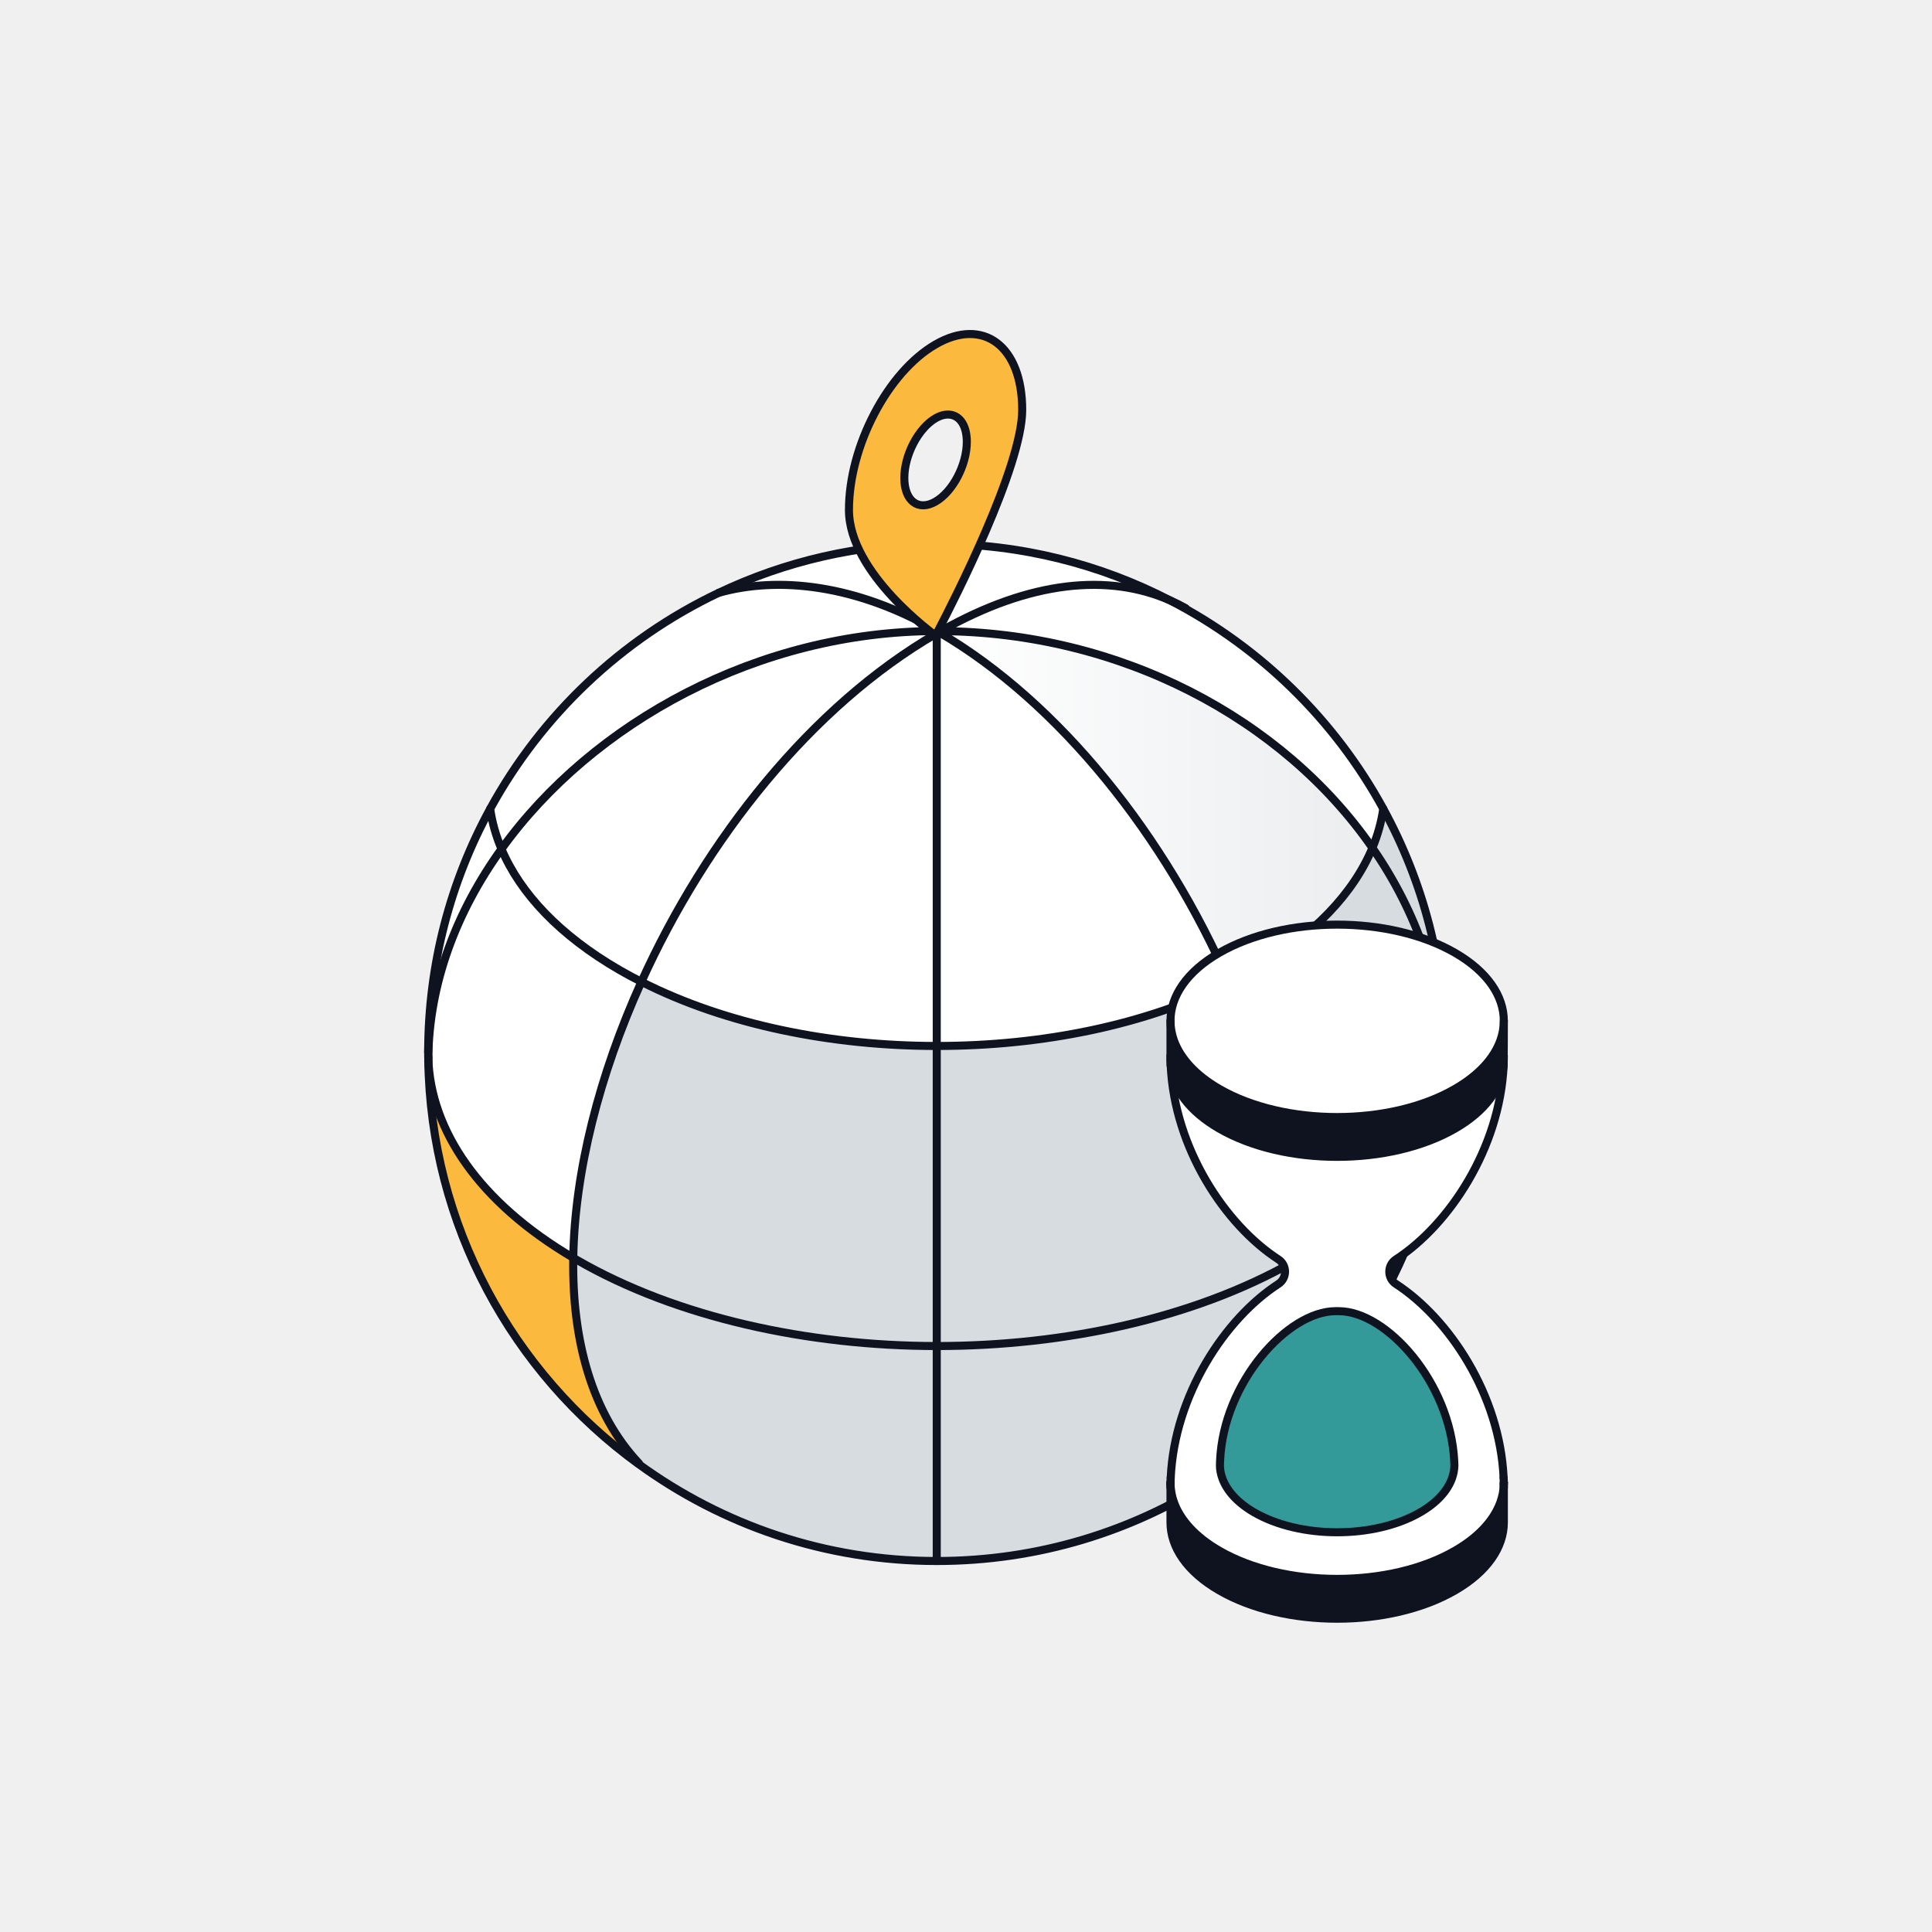
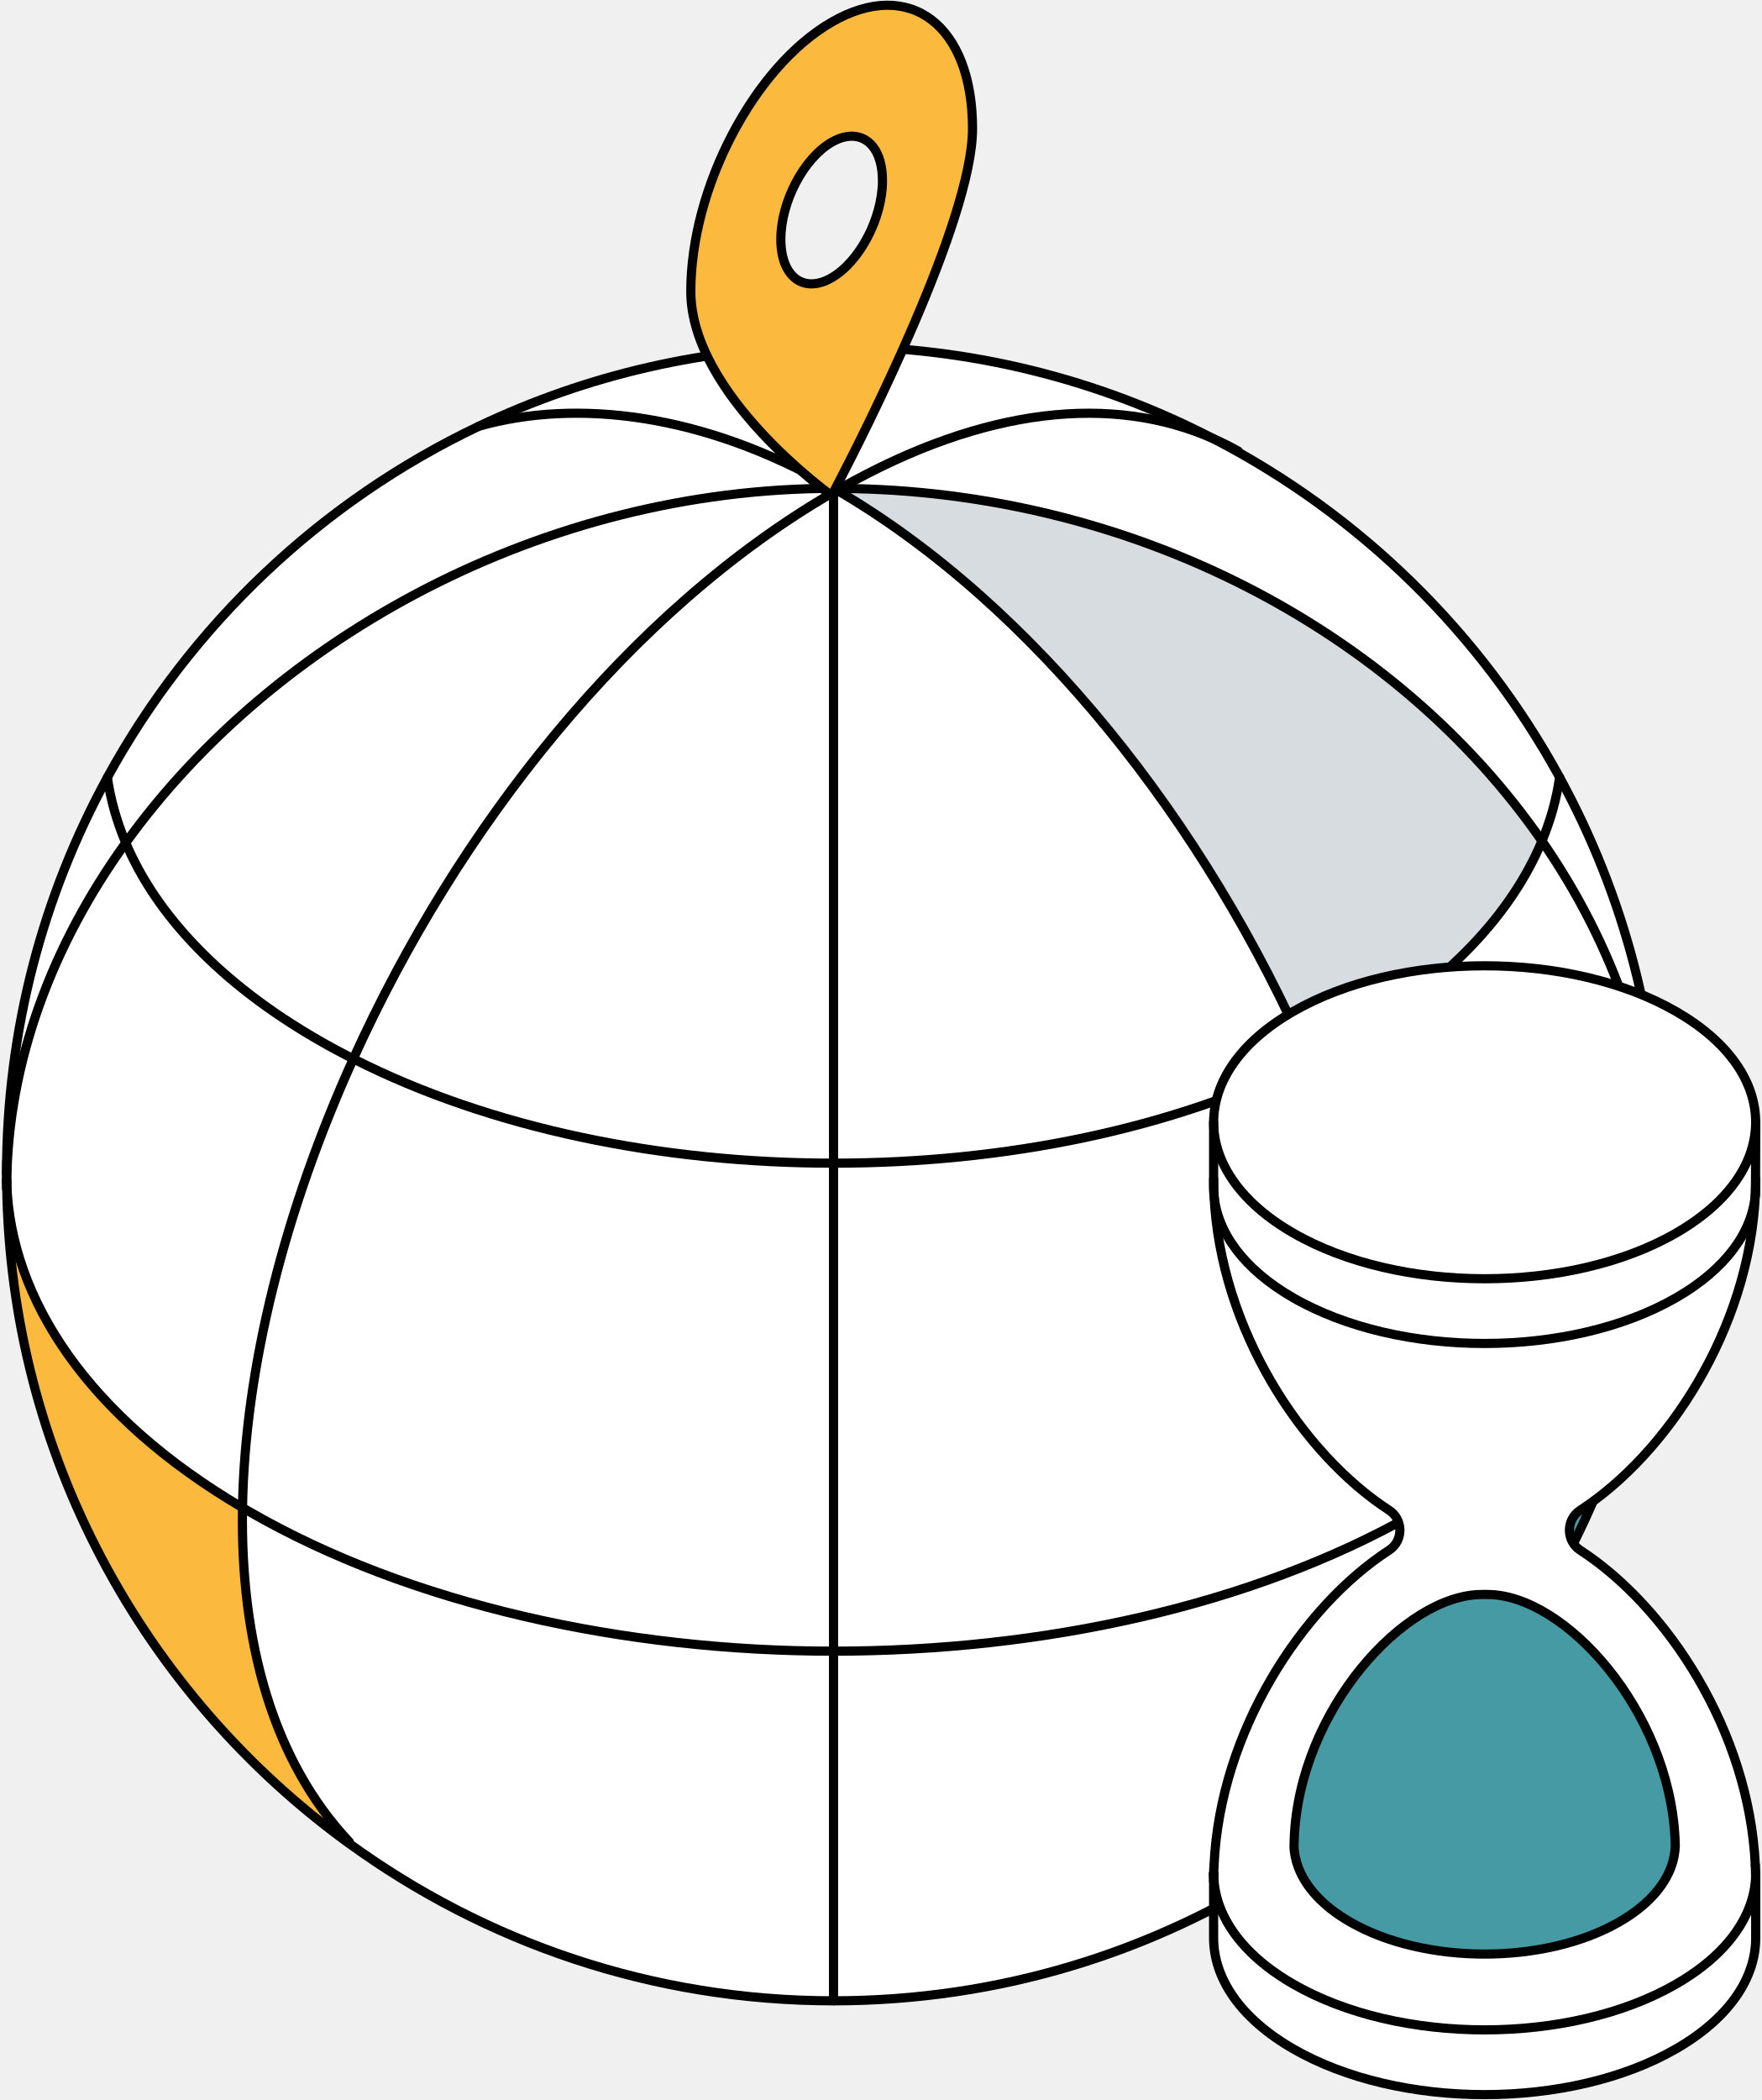
- <svg xmlns="http://www.w3.org/2000/svg" id="Hardware_support_in_two_time_zones" data-name="Hardware support in two time zones" viewBox="0 0 1200 1200">
-   <defs>
-     <style>
-       .cls-1 {
-         fill: none;
-         stroke: #0f1320;
-         stroke-linecap: round;
-         stroke-linejoin: round;
-         stroke-width: 5px;
-       }
- 
-       .cls-2 {
-         fill: #399;
-       }
- 
-       .cls-3 {
-         fill: #fff;
-       }
- 
-       .cls-4 {
-         fill: #fbb93e;
-       }
- 
-       .cls-5 {
-         fill: url(#New_Gradient_Swatch_copy_2);
-       }
- 
-       .cls-6 {
-         fill: #d7dce0;
-       }
- 
-       .cls-7 {
-         fill: #d7dce0;
-       }
- 
-       .cls-8 {
-         fill: #0f1320;
-       }
-     </style>
-     <linearGradient id="New_Gradient_Swatch_copy_2" data-name="New Gradient Swatch copy 2" x1="583.15" y1="501.31" x2="852.42" y2="501.31" gradientUnits="userSpaceOnUse">
-       <stop offset="0" stop-color="#fff" />
-       <stop offset="1" stop-color="#ebedef" />
-     </linearGradient>
-   </defs>
-   <g id="globe">
-     <g id="globe-2" data-name="globe">
-       <g>
-         <g>
-           <path class="cls-7" d="M897.72,653.67c0,2.33-.06,4.65-.26,6.97-1.45-49.05-17.82-94.71-45.04-134,3.33-8.01,5.59-16.14,6.75-24.31,24.57,44.95,38.55,96.51,38.55,151.34Z" />
-           <path class="cls-3" d="M897.46,660.65c.19-2.32.26-4.65.26-6.97,0,3.65-.06,7.27-.19,10.88,0-1.26-.03-2.55-.06-3.81v-.1Z" />
-           <path class="cls-2" d="M897.46,660.75c.03,1.26.06,2.55.06,3.81-3.58,106.69-60.12,199.97-144.17,254.41,30.84-26.96,49.4-74.23,49.63-135.07.74-.42,1.49-.84,2.23-1.26,58.54-33.81,89.31-77.62,92.25-121.89Z" />
-           <path class="cls-6" d="M897.46,660.65v.1c-2.94,44.27-33.71,88.09-92.25,121.89-.74.42-1.49.84-2.23,1.26.03-.42.03-.84.03-1.26,0-54.89-14.5-114.89-39.39-172.01,5.13-2.52,10.14-5.2,14.98-8.01,37.65-21.73,62.22-48.11,73.81-75.98,27.22,39.3,43.59,84.95,45.04,134Z" />
-           <path class="cls-3" d="M859.16,502.3v.03c-1.16,8.17-3.42,16.31-6.75,24.31-55.6-80.34-156.54-133.94-268.07-134.65,55.54-31.45,104.3-35.97,142.79-18.89,55.83,28.96,101.91,74.11,132.03,129.19Z" />
-           <path class="cls-5" d="M852.42,526.65c-11.59,27.87-36.16,54.25-73.81,75.98-4.84,2.81-9.85,5.49-14.98,8.01-39.49-90.67-105.14-174.01-180.47-217.96.39-.26.81-.48,1.19-.68,111.53.71,212.47,54.31,268.07,134.65Z" />
-           <path class="cls-6" d="M803.01,782.64c0,.42,0,.84-.03,1.26-61.42,34.78-141.27,52.15-221.15,52.15v-186.38c64.84,0,129.71-13.01,181.79-39.04,24.9,57.12,39.39,117.12,39.39,172.01Z" />
-           <path class="cls-6" d="M802.98,783.9c-.23,60.83-18.79,108.11-49.63,135.07-49.4,32.03-108.3,50.6-171.52,50.6v-133.52c79.89,0,159.74-17.37,221.15-52.15Z" />
-           <path class="cls-3" d="M583.15,392.68c75.33,43.95,140.98,127.29,180.47,217.96-52.08,26.03-116.95,39.04-181.79,39.04v-256.25c.06-.03.1-.06.16-.1.39-.23.77-.45,1.16-.65Z" />
-           <path class="cls-3" d="M727.13,373.11c-38.49-17.08-87.25-12.56-142.79,18.89-.78-.03-1.58-.03-2.36-.03-.06-.03-.1-.06-.16-.1v-54.12c52.37,0,101.81,12.75,145.3,35.36Z" />
-           <path class="cls-3" d="M584.34,392c-.39.19-.81.42-1.19.68-.39-.26-.78-.48-1.16-.71.77,0,1.58,0,2.36.03Z" />
-           <path class="cls-3" d="M583.15,392.68c-.39.19-.78.42-1.16.65-.06.03-.1.06-.16.1v-1.45h.16c.39.23.77.45,1.16.71Z" />
-           <path class="cls-3" d="M581.99,391.96h-.16v-.1c.06.03.1.06.16.1Z" />
-           <path class="cls-6" d="M581.83,969.53v.03c-69.2,0-133.2-22.38-185.25-60.25l.29-.42c-29.09-30.9-41.65-76.14-40.81-127.64.81.45,1.58.94,2.39,1.39,61.71,35.62,142.53,53.41,223.38,53.41v133.49Z" />
-           <path class="cls-6" d="M581.83,649.67v186.38c-80.85,0-161.68-17.79-223.38-53.41-.81-.45-1.58-.94-2.39-1.39.87-53.44,16.14-113.6,42.33-171.43,52.37,26.57,117.92,39.85,183.44,39.85Z" />
-           <path class="cls-3" d="M581.83,393.42v256.25c-65.52,0-131.06-13.27-183.44-39.85,39.97-88.35,105.33-171.23,183.44-216.41Z" />
-           <path class="cls-3" d="M581.83,391.96v1.45c-78.11,45.17-143.46,128.06-183.44,216.41-4.55-2.29-9.01-4.68-13.37-7.2-37.33-21.54-61.87-47.69-73.56-75.3,56.7-78.79,159.71-135.29,270.36-135.36Z" />
-           <path class="cls-3" d="M581.83,391.87v.1c-110.66.06-213.66,56.57-270.36,135.36-3.45-8.2-5.81-16.56-7.01-24.96v-.03c31.9-58.28,81.6-105.43,141.82-134.07,37.17-10.56,85.63-5.17,135.55,23.6Z" />
-           <path class="cls-3" d="M581.83,337.81v54.05c-49.92-28.77-98.39-34.16-135.55-23.6,41.07-19.57,87.05-30.51,135.55-30.51v.06Z" />
-           <path class="cls-4" d="M396.87,908.89l-.29.42h-.03c-78.04-56.7-129.16-148.21-130.55-251.25,0-.32-.03-.61,0-.94,1.45,44.92,31.45,89.57,90.06,124.12-.84,51.5,11.72,96.74,40.81,127.64Z" />
-           <path class="cls-3" d="M385.02,602.62c4.36,2.52,8.82,4.91,13.37,7.2-26.19,57.83-41.46,117.99-42.33,171.43-58.61-34.55-88.6-79.21-90.06-124.12v-.26c.58-45.88,17.31-90.48,45.46-129.55,11.69,27.61,36.23,53.76,73.56,75.3Z" />
-           <path class="cls-3" d="M265.93,653.67c0-54.83,13.95-106.36,38.52-151.31,1.19,8.4,3.55,16.76,7.01,24.96-28.16,39.07-44.88,83.66-45.46,129.55-.03-.32-.03-.65-.03-1-.03-.71-.03-1.45-.03-2.2Z" />
-           <path class="cls-3" d="M266,656.87v.26c-.03-.42-.06-.84-.03-1.26,0,.36,0,.68.03,1Z" />
-           <path class="cls-3" d="M266,657.13c-.03.32,0,.61,0,.94-.03-.29-.03-.61,0-.94Z" />
-         </g>
-         <g>
-           <path class="cls-1" d="M396.87,908.89c-29.09-30.9-41.65-76.14-40.81-127.64.87-53.44,16.14-113.6,42.33-171.43,39.97-88.35,105.33-171.23,183.44-216.41.06-.03.1-.06.16-.1.39-.23.77-.45,1.16-.65.39-.26.81-.48,1.19-.68,55.54-31.45,104.3-35.97,142.79-18.89,3.16,1.39,6.26,2.94,9.3,4.65" />
-           <path class="cls-1" d="M446.27,368.26c37.17-10.56,85.63-5.17,135.55,23.6.06.03.1.06.16.1.39.23.77.45,1.16.71,75.33,43.95,140.98,127.29,180.47,217.96,24.9,57.12,39.39,117.12,39.39,172.01,0,.42,0,.84-.03,1.26-.23,60.83-18.79,108.11-49.63,135.07-7.36,6.46-15.43,11.75-24.12,15.79" />
-           <path class="cls-1" d="M304.46,502.36c1.19,8.4,3.55,16.76,7.01,24.96,11.69,27.61,36.23,53.76,73.56,75.3,4.36,2.52,8.82,4.91,13.37,7.2,52.37,26.57,117.92,39.85,183.44,39.85s129.71-13.01,181.79-39.04c5.13-2.52,10.14-5.2,14.98-8.01,37.65-21.73,62.22-48.11,73.81-75.98,3.33-8.01,5.59-16.14,6.75-24.31" />
-           <path class="cls-1" d="M265.93,653.67c0-1.55.03-3.13.1-4.68" />
-           <path class="cls-1" d="M266,656.87c-.03-.32-.03-.65-.03-1" />
-           <path class="cls-1" d="M897.46,660.75c-2.94,44.27-33.71,88.09-92.25,121.89-.74.42-1.49.84-2.23,1.26-61.42,34.78-141.27,52.15-221.15,52.15s-161.68-17.79-223.38-53.41c-.81-.45-1.58-.94-2.39-1.39-58.61-34.55-88.6-79.21-90.06-124.12" />
-           <path class="cls-1" d="M897.72,653.67c0,2.33-.06,4.65-.26,6.97" />
-           <path class="cls-1" d="M897.72,653.67c0-54.83-13.98-106.4-38.55-151.34v-.03c-30.13-55.09-76.2-100.23-132.03-129.19-43.49-22.6-92.93-35.36-145.3-35.36-48.5,0-94.48,10.95-135.55,30.51-60.22,28.64-109.91,75.78-141.82,134.07v.03c-24.57,44.95-38.52,96.48-38.52,151.31,0,.74,0,1.49.03,2.2-.03.42,0,.84.03,1.26-.03.32,0,.61,0,.94,1.39,103.04,52.5,194.55,130.55,251.25h.03c52.05,37.88,116.05,60.25,185.25,60.25,63.22,0,122.12-18.57,171.52-50.6,84.05-54.44,140.59-147.73,144.17-254.41.13-3.62.19-7.23.19-10.88Z" />
-           <path class="cls-1" d="M897.56,667.82c0-1.1,0-2.16-.03-3.26,0-1.26-.03-2.55-.06-3.81v-.1c-1.45-49.05-17.82-94.71-45.04-134-55.6-80.34-156.54-133.94-268.07-134.65-.78-.03-1.58-.03-2.36-.03h-.16c-110.66.06-213.66,56.57-270.36,135.36-28.16,39.07-44.88,83.66-45.46,129.55v.26c-.03.32-.03.65,0,.94-.03.45-.03.9-.03,1.36" />
-           <polyline class="cls-1" points="581.83 337.81 581.83 391.87 581.83 391.96 581.83 393.42 581.83 649.67 581.83 836.05 581.83 969.53" />
-         </g>
-       </g>
-     </g>
-   </g>
-   <g id="pin_map" data-name="pin map">
-     <g id="pin_map-2" data-name="pin map">
-       <g>
-         <path class="cls-4" d="M581.1,213.92c29.72-17.16,53.81,1.05,53.81,40.68,0,35.29-42.67,118.88-52.01,136.74l-.19.36c-1.03,1.97-1.61,3.04-1.61,3.04,0,0-53.81-38.38-53.81-78.01,0-19.83,6.02-41.23,15.78-59.83,9.73-18.61,23.18-34.41,38.02-42.98ZM600.51,274.45c0-1.23-.08-2.37-.19-3.5-1.17-10.75-7.98-15.75-16.52-12.49-.89.35-1.78.78-2.71,1.31-10.71,6.21-19.41,22.8-19.41,37.09s8.7,20.86,19.41,14.67c10.71-6.19,19.41-22.8,19.41-37.09Z" />
-         <g>
-           <path class="cls-1" d="M582.9,391.34c9.34-17.86,52.01-101.46,52.01-136.74,0-39.63-24.09-57.84-53.81-40.68-14.84,8.57-28.3,24.37-38.02,42.98-9.76,18.61-15.78,40-15.78,59.83,0,39.63,53.81,78.01,53.81,78.01,0,0,.58-1.06,1.61-3.04" />
-           <path class="cls-1" d="M583.81,258.47c-.89.35-1.78.78-2.71,1.31-10.71,6.21-19.41,22.8-19.41,37.09s8.7,20.86,19.41,14.67c10.71-6.19,19.41-22.8,19.41-37.09,0-1.23-.08-2.37-.19-3.5-1.17-10.75-7.98-15.75-16.52-12.49Z" />
-         </g>
-       </g>
-     </g>
-   </g>
-   <g id="sand_watch" data-name="sand watch">
-     <g>
-       <path class="cls-8" d="M934.07,923.95v21.66c0,15.31-10.13,30.6-30.34,42.27-20.22,11.68-46.72,17.53-73.21,17.53s-52.98-5.85-73.19-17.53c-20.21-11.67-30.32-26.96-30.32-42.27,0,0,0-23.05.02-23.73.1,3.81.84,7.64,2.21,11.38,3.99,10.96,13.37,21.41,28.1,29.9,20.21,11.68,46.7,17.53,73.19,17.53s52.98-5.85,73.21-17.53c14.73-8.49,24.1-18.94,28.1-29.9,1.37-3.74,2.11-7.57,2.21-11.38.03.69.03,1.39.03,2.07Z" />
-       <path class="cls-3" d="M934.07,920.92v3.03c0-.69,0-1.39-.03-2.07.03-.32.03-.62.03-.95Z" />
-       <path class="cls-3" d="M934.07,920.9v.02c0,.33,0,.64-.03.95-.02-1.37-.07-2.72-.12-4.08.1,1.02.15,2.07.15,3.09v.02Z" />
-       <path class="cls-3" d="M934.07,655.73v3.04c0,.95-.05,1.91-.13,2.86.08-1.96.13-3.93.13-5.9Z" />
-       <path class="cls-8" d="M934.07,634.07s-.09,25.6-.13,27.56c0,.07,0,.13-.02.22-1.27,14.26-11.33,28.31-30.19,39.19-20.22,11.65-46.72,17.5-73.21,17.5s-52.98-5.85-73.19-17.5c-18.85-10.88-28.92-24.94-30.17-39.19-.03-.08-.03-.15-.03-.22-.04-1.96-.12-3.93-.12-5.9v-21.66c0,4.13.74,8.29,2.22,12.35,3.99,10.96,13.37,21.39,28.1,29.9,20.21,11.67,46.7,17.5,73.19,17.5s53-5.83,73.21-17.5c14.73-8.51,24.1-18.94,28.1-29.9,1.47-4.06,2.22-8.22,2.22-12.35h.02Z" />
-       <path class="cls-3" d="M934.05,634.06v.02c0,4.13-.75,8.29-2.22,12.35-3.99,10.96-13.37,21.39-28.1,29.9-20.21,11.67-46.7,17.5-73.21,17.5s-52.98-5.83-73.19-17.5c-14.73-8.51-24.1-18.94-28.1-29.9-1.49-4.06-2.22-8.22-2.22-12.35v-.02c0-15.31,10.11-30.59,30.32-42.25,20.21-11.67,46.7-17.5,73.19-17.5s53,5.83,73.21,17.5c20.21,11.67,30.32,26.94,30.32,42.25Z" />
-       <path class="cls-3" d="M933.92,917.8c.06,1.35.13,2.71.12,4.08-.03,3.81-.84,7.64-2.21,11.38-3.99,10.96-13.37,21.41-28.1,29.9-20.22,11.68-46.72,17.53-73.21,17.53s-52.98-5.85-73.19-17.53c-14.73-8.49-24.1-18.94-28.1-29.9-1.37-3.74-2.18-7.57-2.21-11.38,0-1.37.07-2.72.13-4.08,2.43-51.26,33.73-98.81,66.87-120.31,5.5-3.56,5.5-11.7,0-15.26-33.14-21.51-64.55-69.1-66.87-120.38,1.25,14.26,11.32,28.31,30.17,39.19,20.21,11.65,46.7,17.5,73.19,17.5s52.98-5.85,73.21-17.5c18.85-10.88,28.92-24.94,30.19-39.19-2.34,51.28-33.75,98.86-66.89,120.38-5.48,3.56-5.48,11.7,0,15.26,33.14,21.49,64.76,69.04,66.89,120.31ZM903.35,910.37c-.03-.99-.05-1.92-.1-2.87-2.41-48.95-42.14-93.1-71.64-93.1-.35-.03-.74-.03-1.09-.03s-.72,0-1.07.03c-29.5,0-69.66,44.13-71.64,93.1-.04.95-.09,1.89-.08,2.87.01,2.66.58,5.37,1.54,7.99,2.82,7.71,9.41,15.06,19.76,21.03,14.22,8.22,32.84,12.33,51.5,12.33s37.29-4.11,51.51-12.33c10.36-5.97,16.93-13.32,19.76-21.03.95-2.62,1.47-5.33,1.55-7.99Z" />
-       <path class="cls-2" d="M903.25,907.5c.05.95.07,1.89.1,2.87-.08,2.66-.6,5.37-1.55,7.99-2.82,7.71-9.39,15.06-19.76,21.03-14.22,8.22-32.88,12.33-51.51,12.33s-37.27-4.11-51.5-12.33c-10.35-5.97-16.93-13.32-19.76-21.03-.95-2.62-1.53-5.33-1.54-7.99,0-.99.04-1.92.08-2.87,1.98-48.97,42.14-93.1,71.64-93.1.35-.03.72-.03,1.07-.03s.74,0,1.09.03c29.5,0,69.23,44.15,71.64,93.1Z" />
-       <path class="cls-3" d="M727.16,917.8c-.07,1.35-.12,2.71-.13,4.08-.02-.32-.02-.62-.02-.95v-.03c0-1.02.03-2.07.15-3.09Z" />
-       <path class="cls-3" d="M727.01,655.73c0,1.97.03,3.94.12,5.9-.08-.95-.12-1.91-.12-2.86v-3.04Z" />
-       <path class="cls-3" d="M727.01,920.92c0,.33,0,.64.02.95-.02.69-.02,1.39-.02,2.07v-3.03Z" />
-     </g>
-     <g>
-       <path class="cls-1" d="M934.07,655.73c0,1.97-.05,3.94-.13,5.9" />
-       <path class="cls-1" d="M727.01,655.73c0,1.97.03,3.94.12,5.9" />
-       <path class="cls-1" d="M727.01,920.9v-.02c0-1.02.03-2.07.15-3.09-.07,1.35-.12,2.71-.13,4.08" />
-       <path class="cls-1" d="M934.03,921.87c-.02-1.37-.07-2.72-.12-4.08.1,1.02.15,2.07.15,3.09v.02" />
-       <path class="cls-1" d="M727.01,920.92c0,.33,0,.63.02.95.15,3.81.84,7.64,2.21,11.38,3.99,10.96,13.37,21.41,28.1,29.9,20.21,11.68,46.7,17.53,73.19,17.53s52.98-5.85,73.21-17.53c14.73-8.49,24.1-18.94,28.1-29.9,1.37-3.74,2.11-7.57,2.21-11.38.03-.32.03-.62.03-.95" />
-       <path class="cls-1" d="M934.07,920.92v24.69c0,15.31-10.13,30.6-30.34,42.27-20.22,11.68-46.72,17.53-73.21,17.53s-52.98-5.85-73.19-17.53c-20.21-11.67-30.32-26.96-30.32-42.27v-24.69" />
-       <path class="cls-1" d="M727.03,921.87c-.02.69-.02,1.39-.02,2.07" />
-       <path class="cls-1" d="M934.07,923.95c0-.69,0-1.39-.03-2.07" />
-       <path class="cls-1" d="M727.16,661.85c2.32,51.28,33.73,98.86,66.87,120.38,5.5,3.56,5.5,11.7,0,15.26-33.14,21.49-64.53,69.05-66.87,120.31" />
-       <path class="cls-1" d="M933.92,917.8c-2.36-51.26-33.75-98.81-66.89-120.31-5.48-3.56-5.48-11.7,0-15.26,33.14-21.51,64.55-69.1,66.89-120.38" />
-       <path class="cls-1" d="M903.35,910.37c-.08,2.66-.6,5.37-1.55,7.99-2.82,7.71-9.39,15.06-19.76,21.03-14.22,8.22-32.88,12.33-51.51,12.33s-37.27-4.11-51.5-12.33c-10.35-5.97-16.93-13.32-19.76-21.03-.95-2.62-1.53-5.33-1.54-7.99,0-.99.04-1.92.08-2.87,1.98-48.97,42.14-93.1,71.64-93.1.35-.03.72-.03,1.07-.03s.74,0,1.09.03c29.5,0,69.23,44.15,71.64,93.1.05.95.07,1.89.1,2.87Z" />
-       <line class="cls-1" x1="727.01" y1="920.92" x2="727.01" y2="920.9" />
-       <line class="cls-1" x1="934.07" y1="920.92" x2="934.07" y2="920.9" />
-       <path class="cls-1" d="M727.01,634.07v-.02c0-15.31,10.11-30.59,30.32-42.25,20.21-11.67,46.7-17.5,73.19-17.5s53,5.83,73.21,17.5c20.21,11.67,30.32,26.94,30.32,42.25v.02c0,4.13-.75,8.29-2.22,12.35-3.99,10.96-13.37,21.39-28.1,29.9-20.21,11.67-46.7,17.5-73.21,17.5s-52.98-5.83-73.19-17.5c-14.73-8.51-24.1-18.94-28.1-29.9-1.49-4.06-2.22-8.22-2.22-12.35Z" />
-       <path class="cls-1" d="M934.07,634.07s-.05,26.61-.13,27.56c0,.07,0,.13-.02.22-1.27,14.26-11.33,28.31-30.19,39.19-20.22,11.65-46.72,17.5-73.21,17.5s-52.98-5.85-73.19-17.5c-18.85-10.88-28.92-24.94-30.17-39.19-.03-.08-.03-.15-.03-.22-.08-.95-.12-1.91-.12-2.86v-24.7" />
-     </g>
-   </g>
+ <svg xmlns="http://www.w3.org/2000/svg" width="673" height="802" viewBox="0 0 673 802" fill="none">
+   <path d="M634.281 448.219C634.281 450.549 634.221 452.869 634.021 455.189C632.571 406.139 616.2 360.479 588.98 321.189C592.31 313.179 594.57 305.049 595.73 296.879C620.3 341.829 634.281 393.389 634.281 448.219Z" fill="white" />
+   <path d="M634.029 455.189C634.219 452.869 634.289 450.539 634.289 448.219C634.289 451.869 634.229 455.489 634.099 459.099C634.099 457.839 634.069 456.549 634.039 455.289V455.189H634.029Z" fill="white" />
+   <path d="M634.03 455.289C634.06 456.549 634.09 457.839 634.09 459.099C630.51 565.789 573.97 659.069 489.92 713.509C520.76 686.549 539.32 639.279 539.55 578.439C540.29 578.019 541.04 577.599 541.78 577.179C600.32 543.369 631.09 499.559 634.03 455.289Z" fill="#459AA4" />
+   <path d="M634.029 455.189V455.289C631.089 499.559 600.319 543.379 541.779 577.179C541.039 577.599 540.289 578.019 539.549 578.439C539.579 578.019 539.579 577.599 539.579 577.179C539.579 522.289 525.079 462.289 500.189 405.169C505.319 402.649 510.329 399.969 515.169 397.159C552.819 375.429 577.389 349.049 588.979 321.179C616.199 360.479 632.569 406.129 634.019 455.179L634.029 455.189Z" fill="white" />
+   <path d="M595.73 296.839V296.869C594.57 305.039 592.31 313.179 588.98 321.179C533.38 240.839 432.44 187.239 320.91 186.529C376.45 155.079 425.21 150.559 463.7 167.639C519.53 196.599 565.61 241.749 595.73 296.829V296.839Z" fill="white" />
+   <path d="M588.981 321.189C577.391 349.059 552.821 375.439 515.171 397.169C510.331 399.979 505.321 402.659 500.191 405.179C460.701 314.509 395.051 231.169 319.721 187.219C320.111 186.959 320.531 186.739 320.911 186.539C432.441 187.249 533.381 240.849 588.981 321.189Z" fill="#D7DCE0" />
+   <path d="M539.58 577.179C539.58 577.599 539.58 578.019 539.55 578.439C478.13 613.219 398.28 630.589 318.4 630.589V444.209C383.24 444.209 448.11 431.199 500.19 405.169C525.09 462.289 539.58 522.289 539.58 577.179Z" fill="white" />
+   <path d="M539.55 578.439C539.32 639.269 520.76 686.549 489.92 713.509C440.52 745.539 381.62 764.109 318.4 764.109V630.589C398.29 630.589 478.14 613.219 539.55 578.439Z" fill="white" />
+   <path d="M319.72 187.219C395.05 231.169 460.7 314.509 500.19 405.179C448.11 431.209 383.24 444.219 318.4 444.219V187.959C318.46 187.929 318.5 187.899 318.56 187.859C318.95 187.629 319.33 187.409 319.72 187.209V187.219Z" fill="white" />
+   <path d="M463.701 167.649C425.211 150.569 376.451 155.089 320.911 186.539C320.131 186.509 319.331 186.509 318.551 186.509C318.491 186.479 318.451 186.449 318.391 186.409V132.289C370.761 132.289 420.201 145.039 463.691 167.649H463.701Z" fill="white" />
+   <path d="M320.911 186.539C320.521 186.729 320.101 186.959 319.721 187.219C319.331 186.959 318.941 186.739 318.561 186.509C319.331 186.509 320.141 186.509 320.921 186.539H320.911Z" fill="white" />
+   <path d="M319.72 187.219C319.33 187.409 318.94 187.639 318.56 187.869C318.5 187.899 318.46 187.929 318.4 187.969V186.519H318.56C318.95 186.749 319.33 186.969 319.72 187.229V187.219Z" fill="white" />
+   <path d="M318.551 186.509H318.391V186.409C318.451 186.439 318.491 186.469 318.551 186.509Z" fill="white" />
+   <path d="M318.389 764.079V764.109C249.189 764.109 185.189 741.729 133.139 703.859L133.429 703.439C104.339 672.539 91.779 627.299 92.62 575.799C93.43 576.249 94.2 576.739 95.01 577.189C156.719 612.809 237.539 630.599 318.389 630.599V764.089V764.079Z" fill="white" />
+   <path d="M318.389 444.209V630.589C237.539 630.589 156.709 612.799 95.009 577.179C94.199 576.729 93.429 576.239 92.619 575.789C93.489 522.349 108.759 462.189 134.949 404.359C187.319 430.929 252.869 444.209 318.389 444.209Z" fill="white" />
+   <path d="M318.389 187.959V444.209C252.869 444.209 187.329 430.939 134.949 404.359C174.919 316.009 240.279 233.129 318.389 187.949V187.959Z" fill="white" />
+   <path d="M318.39 186.509V187.959C240.28 233.129 174.93 316.019 134.95 404.369C130.4 402.079 125.94 399.689 121.58 397.169C84.249 375.629 59.709 349.479 48.02 321.869C104.72 243.079 207.73 186.579 318.38 186.509H318.39Z" fill="white" />
+   <path d="M318.39 186.409V186.509C207.73 186.569 104.73 243.079 48.029 321.869C44.58 313.669 42.219 305.309 41.02 296.909V296.879C72.919 238.599 122.62 191.449 182.84 162.809C220.01 152.249 268.47 157.639 318.39 186.409Z" fill="white" />
+   <path d="M318.39 132.359V186.409C268.47 157.639 220 152.249 182.84 162.809C223.91 143.239 269.89 132.299 318.39 132.299V132.359Z" fill="white" />
+   <path d="M133.44 703.439L133.15 703.859H133.12C55.07 647.149 3.95 555.639 2.56 452.609C2.56 452.289 2.53 451.999 2.56 451.669C4.01 496.589 34.01 541.239 92.62 575.789C91.78 627.289 104.34 672.529 133.43 703.429L133.44 703.439Z" fill="#FBB93E" />
+   <path d="M121.591 397.169C125.951 399.689 130.411 402.079 134.961 404.369C108.771 462.199 93.501 522.359 92.63 575.799C34.011 541.239 4.021 496.589 2.561 451.669V451.409C3.141 405.529 19.87 360.929 48.02 321.859C59.711 349.469 84.251 375.619 121.581 397.159L121.591 397.169Z" fill="white" />
+   <path d="M2.5 448.219C2.5 393.389 16.45 341.859 41.02 296.909C42.21 305.309 44.57 313.669 48.03 321.869C19.87 360.939 3.15 405.529 2.56 451.409C2.53 451.089 2.53 450.759 2.53 450.409C2.5 449.699 2.5 448.959 2.5 448.209V448.219Z" fill="white" />
+   <path d="M2.56 451.409V451.669C2.53 451.249 2.5 450.829 2.53 450.409C2.53 450.769 2.53 451.089 2.56 451.409Z" fill="white" />
+   <path d="M2.56 451.669C2.53 451.989 2.56 452.279 2.56 452.609C2.53 452.319 2.53 451.999 2.56 451.669Z" fill="white" />
+   <path d="M133.439 703.439C104.349 672.539 91.789 627.299 92.629 575.799C93.499 522.359 108.769 462.199 134.959 404.369C174.929 316.019 240.289 233.139 318.399 187.959C318.459 187.929 318.499 187.899 318.559 187.859C318.949 187.629 319.329 187.409 319.719 187.209C320.109 186.949 320.529 186.729 320.909 186.529C376.449 155.079 425.209 150.559 463.699 167.639C466.859 169.029 469.959 170.579 472.999 172.289" stroke="black" stroke-width="3.5" stroke-linecap="round" stroke-linejoin="round" />
+   <path d="M182.84 162.809C220.01 152.249 268.47 157.639 318.39 186.409C318.45 186.439 318.49 186.469 318.55 186.509C318.94 186.739 319.32 186.959 319.71 187.219C395.04 231.169 460.69 314.509 500.18 405.179C525.08 462.299 539.57 522.299 539.57 577.189C539.57 577.609 539.57 578.029 539.54 578.449C539.31 639.279 520.75 686.559 489.91 713.519C482.55 719.979 474.48 725.269 465.79 729.309" stroke="black" stroke-width="3.5" stroke-linecap="round" stroke-linejoin="round" />
+   <path d="M41.02 296.909C42.209 305.309 44.569 313.669 48.029 321.869C59.719 349.479 84.26 375.629 121.59 397.169C125.95 399.689 130.41 402.079 134.96 404.369C187.33 430.939 252.88 444.219 318.4 444.219C383.92 444.219 448.11 431.209 500.19 405.179C505.32 402.659 510.33 399.979 515.17 397.169C552.82 375.439 577.389 349.059 588.979 321.189C592.309 313.179 594.569 305.049 595.729 296.879" stroke="black" stroke-width="3.5" stroke-linecap="round" stroke-linejoin="round" />
+   <path d="M2.5 448.219C2.5 446.669 2.53 445.089 2.6 443.539" stroke="black" stroke-width="3.5" stroke-linecap="round" stroke-linejoin="round" />
+   <path d="M2.559 451.409C2.529 451.089 2.529 450.759 2.529 450.409" stroke="black" stroke-width="3.5" stroke-linecap="round" stroke-linejoin="round" />
+   <path d="M634.031 455.289C631.091 499.559 600.321 543.379 541.781 577.179C541.041 577.599 540.291 578.019 539.551 578.439C478.131 613.219 398.281 630.589 318.401 630.589C238.521 630.589 156.721 612.799 95.02 577.179C94.21 576.729 93.441 576.239 92.63 575.789C34.011 541.239 4.021 496.589 2.561 451.669" stroke="black" stroke-width="3.5" stroke-linecap="round" stroke-linejoin="round" />
+   <path d="M634.28 448.219C634.28 450.549 634.22 452.869 634.02 455.189" stroke="black" stroke-width="3.5" stroke-linecap="round" stroke-linejoin="round" />
+   <path d="M634.28 448.219C634.28 393.389 620.3 341.819 595.73 296.879V296.849C565.6 241.759 519.53 196.619 463.7 167.659C420.21 145.059 370.77 132.299 318.4 132.299C269.9 132.299 223.92 143.249 182.85 162.809C122.63 191.449 72.94 238.589 41.03 296.879V296.909C16.45 341.849 2.5 393.389 2.5 448.219C2.5 448.959 2.5 449.709 2.53 450.419C2.5 450.839 2.53 451.259 2.56 451.679C2.53 451.999 2.56 452.289 2.56 452.619C3.95 555.659 55.06 647.169 133.11 703.869H133.14C185.19 741.749 249.19 764.119 318.39 764.119C381.61 764.119 440.51 745.549 489.91 713.519C573.96 659.079 630.5 565.789 634.08 459.109C634.21 455.489 634.27 451.879 634.27 448.229L634.28 448.219Z" stroke="black" stroke-width="3.5" stroke-linecap="round" stroke-linejoin="round" />
+   <path d="M634.119 462.359C634.119 461.259 634.119 460.199 634.089 459.099C634.089 457.839 634.059 456.549 634.029 455.289V455.189C632.579 406.139 616.209 360.479 588.989 321.189C533.389 240.849 432.449 187.249 320.919 186.539C320.139 186.509 319.339 186.509 318.559 186.509H318.399C207.739 186.569 104.739 243.079 48.039 321.869C19.869 360.939 3.149 405.529 2.559 451.409V451.669C2.529 451.989 2.529 452.319 2.559 452.609C2.529 453.059 2.529 453.509 2.529 453.969" stroke="black" stroke-width="3.5" stroke-linecap="round" stroke-linejoin="round" />
+   <path d="M318.391 132.359V186.409V186.509V187.959V444.209V630.589V764.079" stroke="black" stroke-width="3.5" stroke-linecap="round" stroke-linejoin="round" />
+   <path d="M317.669 8.459C347.389 -8.701 371.479 9.509 371.479 49.139C371.479 84.429 328.809 168.019 319.469 185.879L319.279 186.239C318.249 188.209 317.669 189.279 317.669 189.279C317.669 189.279 263.859 150.899 263.859 111.269C263.859 91.439 269.879 70.039 279.639 51.439C289.369 32.829 302.819 17.029 317.659 8.459H317.669ZM337.079 68.989C337.079 67.759 336.999 66.619 336.889 65.489C335.719 54.739 328.909 49.739 320.369 52.999C319.479 53.349 318.589 53.779 317.659 54.309C306.949 60.519 298.249 77.109 298.249 91.399C298.249 105.689 306.949 112.259 317.659 106.069C328.369 99.879 337.069 83.269 337.069 68.979L337.079 68.989Z" fill="#FBB93E" />
+   <path d="M319.469 185.879C328.809 168.019 371.479 84.419 371.479 49.139C371.479 9.509 347.389 -8.701 317.669 8.459C302.829 17.029 289.369 32.829 279.649 51.439C269.889 70.049 263.869 91.439 263.869 111.269C263.869 150.899 317.679 189.279 317.679 189.279C317.679 189.279 318.259 188.219 319.289 186.239" stroke="black" stroke-width="3.5" stroke-linecap="round" stroke-linejoin="round" />
+   <path d="M320.38 53.009C319.49 53.359 318.6 53.789 317.67 54.319C306.96 60.529 298.26 77.119 298.26 91.409C298.26 105.699 306.96 112.269 317.67 106.079C328.38 99.889 337.08 83.279 337.08 68.989C337.08 67.759 337 66.619 336.89 65.489C335.72 54.739 328.91 49.739 320.37 52.999L320.38 53.009Z" stroke="black" stroke-width="3.5" stroke-linecap="round" stroke-linejoin="round" />
+   <path d="M670.63 718.488V740.148C670.63 755.458 660.5 770.748 640.29 782.418C620.07 794.098 593.57 799.948 567.08 799.948C540.59 799.948 514.1 794.098 493.89 782.418C473.68 770.748 463.57 755.458 463.57 740.148C463.57 740.148 463.57 717.098 463.59 716.418C463.69 720.228 464.43 724.058 465.8 727.798C469.79 738.758 479.17 749.208 493.9 757.698C514.11 769.378 540.6 775.228 567.09 775.228C593.58 775.228 620.07 769.378 640.3 757.698C655.03 749.208 664.4 738.758 668.4 727.798C669.77 724.058 670.51 720.228 670.61 716.418C670.64 717.108 670.64 717.808 670.64 718.488H670.63Z" fill="white" />
+   <path d="M670.63 715.458V718.488C670.63 717.798 670.63 717.098 670.6 716.418C670.63 716.098 670.63 715.798 670.63 715.468V715.458Z" fill="white" />
+   <path d="M670.63 715.449V715.469C670.63 715.799 670.63 716.109 670.6 716.419C670.58 715.049 670.53 713.699 670.48 712.339C670.58 713.359 670.63 714.409 670.63 715.429V715.449Z" fill="white" />
+   <path d="M670.63 450.279V453.319C670.63 454.269 670.58 455.229 670.5 456.179C670.58 454.219 670.63 452.249 670.63 450.279Z" fill="white" />
+   <path d="M670.63 428.608C670.63 428.608 670.54 454.208 670.5 456.168C670.5 456.238 670.5 456.298 670.48 456.388C669.21 470.648 659.15 484.698 640.29 495.578C620.07 507.228 593.57 513.078 567.08 513.078C540.59 513.078 514.1 507.228 493.89 495.578C475.04 484.698 464.97 470.638 463.72 456.388C463.69 456.308 463.69 456.238 463.69 456.168C463.65 454.208 463.57 452.238 463.57 450.268V428.608C463.57 432.738 464.31 436.898 465.79 440.958C469.78 451.918 479.16 462.348 493.89 470.858C514.1 482.528 540.59 488.358 567.08 488.358C593.57 488.358 620.08 482.528 640.29 470.858C655.02 462.348 664.39 451.918 668.39 440.958C669.86 436.898 670.61 432.738 670.61 428.608H670.63Z" fill="white" />
+   <path d="M670.62 428.599V428.619C670.62 432.749 669.87 436.909 668.4 440.969C664.41 451.929 655.03 462.359 640.3 470.869C620.09 482.539 593.6 488.369 567.09 488.369C540.58 488.369 514.11 482.539 493.9 470.869C479.17 462.359 469.8 451.929 465.8 440.969C464.31 436.909 463.58 432.749 463.58 428.619V428.599C463.58 413.289 473.69 398.009 493.9 386.349C514.11 374.679 540.6 368.849 567.09 368.849C593.58 368.849 620.09 374.679 640.3 386.349C660.51 398.019 670.62 413.289 670.62 428.599Z" fill="white" />
+   <path d="M670.48 712.339C670.54 713.689 670.61 715.049 670.6 716.419C670.57 720.229 669.76 724.059 668.39 727.799C664.4 738.759 655.02 749.209 640.29 757.699C620.07 769.379 593.57 775.229 567.08 775.229C540.59 775.229 514.1 769.379 493.89 757.699C479.16 749.209 469.79 738.759 465.79 727.799C464.42 724.059 463.61 720.229 463.58 716.419C463.58 715.049 463.65 713.699 463.71 712.339C466.14 661.079 497.44 613.529 530.58 592.029C536.08 588.469 536.08 580.329 530.58 576.769C497.44 555.259 466.03 507.669 463.71 456.389C464.96 470.649 475.03 484.699 493.88 495.579C514.09 507.229 540.58 513.079 567.07 513.079C593.56 513.079 620.05 507.229 640.28 495.579C659.13 484.699 669.2 470.639 670.47 456.389C668.13 507.669 636.72 555.249 603.58 576.769C598.1 580.329 598.1 588.469 603.58 592.029C636.72 613.519 668.34 661.069 670.47 712.339H670.48ZM639.91 704.919C639.88 703.929 639.86 702.999 639.81 702.049C637.4 653.099 597.67 608.949 568.17 608.949C567.82 608.919 567.43 608.919 567.08 608.919C566.73 608.919 566.36 608.919 566.01 608.949C536.51 608.949 496.35 653.079 494.37 702.049C494.33 702.999 494.28 703.939 494.29 704.919C494.3 707.579 494.87 710.289 495.83 712.909C498.65 720.619 505.24 727.969 515.59 733.939C529.81 742.159 548.43 746.269 567.09 746.269C585.75 746.269 604.38 742.159 618.6 733.939C628.96 727.969 635.53 720.619 638.36 712.909C639.31 710.289 639.83 707.579 639.91 704.919Z" fill="white" />
+   <path d="M639.811 702.039C639.861 702.989 639.881 703.929 639.911 704.909C639.831 707.569 639.311 710.279 638.361 712.899C635.541 720.609 628.971 727.959 618.601 733.929C604.381 742.149 585.721 746.259 567.091 746.259C548.461 746.259 529.821 742.149 515.591 733.929C505.241 727.959 498.661 720.609 495.831 712.899C494.881 710.279 494.301 707.569 494.291 704.909C494.291 703.919 494.331 702.989 494.371 702.039C496.351 653.069 536.511 608.939 566.011 608.939C566.361 608.909 566.731 608.909 567.081 608.909C567.431 608.909 567.821 608.909 568.171 608.939C597.671 608.939 637.401 653.089 639.811 702.039Z" fill="#459AA4" />
+   <path d="M463.73 712.339C463.66 713.689 463.61 715.049 463.6 716.419C463.58 716.099 463.58 715.799 463.58 715.469V715.439C463.58 714.419 463.61 713.369 463.73 712.349V712.339Z" fill="white" />
+   <path d="M463.58 450.279C463.58 452.249 463.61 454.219 463.7 456.179C463.62 455.229 463.58 454.269 463.58 453.319V450.279Z" fill="white" />
+   <path d="M463.58 715.459C463.58 715.789 463.58 716.099 463.6 716.409C463.58 717.099 463.58 717.799 463.58 718.479V715.449V715.459Z" fill="white" />
+   <path d="M670.63 450.279C670.63 452.249 670.58 454.219 670.5 456.179" stroke="black" stroke-width="3.5" stroke-linecap="round" stroke-linejoin="round" />
+   <path d="M463.58 450.279C463.58 452.249 463.61 454.219 463.7 456.179" stroke="black" stroke-width="3.5" stroke-linecap="round" stroke-linejoin="round" />
+   <path d="M463.58 715.449V715.429C463.58 714.409 463.61 713.359 463.73 712.339C463.66 713.689 463.61 715.049 463.6 716.419" stroke="black" stroke-width="3.5" stroke-linecap="round" stroke-linejoin="round" />
+   <path d="M670.6 716.409C670.58 715.039 670.53 713.689 670.48 712.329C670.58 713.349 670.63 714.399 670.63 715.419V715.439" stroke="black" stroke-width="3.5" stroke-linecap="round" stroke-linejoin="round" />
+   <path d="M463.58 715.459C463.58 715.789 463.58 716.089 463.6 716.409C463.75 720.219 464.44 724.049 465.81 727.789C469.8 738.749 479.18 749.199 493.91 757.689C514.12 769.369 540.61 775.219 567.1 775.219C593.59 775.219 620.08 769.369 640.31 757.689C655.04 749.199 664.41 738.749 668.41 727.789C669.78 724.049 670.52 720.219 670.62 716.409C670.65 716.089 670.65 715.789 670.65 715.459" stroke="black" stroke-width="3.5" stroke-linecap="round" stroke-linejoin="round" />
+   <path d="M670.63 715.459V740.149C670.63 755.459 660.5 770.749 640.29 782.419C620.07 794.099 593.57 799.949 567.08 799.949C540.59 799.949 514.1 794.099 493.89 782.419C473.68 770.749 463.57 755.459 463.57 740.149V715.459" stroke="black" stroke-width="3.5" stroke-linecap="round" stroke-linejoin="round" />
+   <path d="M463.59 716.409C463.57 717.099 463.57 717.799 463.57 718.479" stroke="black" stroke-width="3.5" stroke-linecap="round" stroke-linejoin="round" />
+   <path d="M670.63 718.489C670.63 717.799 670.63 717.099 670.6 716.419" stroke="black" stroke-width="3.5" stroke-linecap="round" stroke-linejoin="round" />
+   <path d="M463.73 456.389C466.05 507.669 497.46 555.249 530.6 576.769C536.1 580.329 536.1 588.469 530.6 592.029C497.46 613.519 466.07 661.079 463.73 712.339" stroke="black" stroke-width="3.5" stroke-linecap="round" stroke-linejoin="round" />
+   <path d="M670.48 712.339C668.12 661.079 636.73 613.529 603.59 592.029C598.11 588.469 598.11 580.329 603.59 576.769C636.73 555.259 668.14 507.669 670.48 456.389" stroke="black" stroke-width="3.5" stroke-linecap="round" stroke-linejoin="round" />
+   <path d="M639.911 704.919C639.831 707.579 639.311 710.289 638.361 712.909C635.541 720.619 628.971 727.969 618.601 733.939C604.381 742.159 585.721 746.269 567.091 746.269C548.461 746.269 529.821 742.159 515.591 733.939C505.241 727.969 498.661 720.619 495.831 712.909C494.881 710.289 494.301 707.579 494.291 704.919C494.291 703.929 494.331 702.999 494.371 702.049C496.351 653.079 536.511 608.949 566.011 608.949C566.361 608.919 566.731 608.919 567.081 608.919C567.431 608.919 567.821 608.919 568.171 608.949C597.671 608.949 637.401 653.099 639.811 702.049C639.861 702.999 639.881 703.939 639.911 704.919Z" stroke="black" stroke-width="3.5" stroke-linecap="round" stroke-linejoin="round" />
+   <path d="M463.58 715.459V715.449" stroke="black" stroke-width="3.5" stroke-linecap="round" stroke-linejoin="round" />
+   <path d="M670.631 715.459V715.449" stroke="black" stroke-width="3.5" stroke-linecap="round" stroke-linejoin="round" />
+   <path d="M463.58 428.609V428.589C463.58 413.279 473.69 397.999 493.9 386.339C514.11 374.669 540.6 368.839 567.09 368.839C593.58 368.839 620.09 374.669 640.3 386.339C660.51 398.009 670.62 413.279 670.62 428.589V428.609C670.62 432.739 669.87 436.899 668.4 440.959C664.41 451.919 655.03 462.349 640.3 470.859C620.09 482.529 593.6 488.359 567.09 488.359C540.58 488.359 514.11 482.529 493.9 470.859C479.17 462.349 469.8 451.919 465.8 440.959C464.31 436.899 463.58 432.739 463.58 428.609Z" stroke="black" stroke-width="3.5" stroke-linecap="round" stroke-linejoin="round" />
+   <path d="M670.63 428.609C670.63 428.609 670.58 455.219 670.5 456.169C670.5 456.239 670.5 456.299 670.48 456.389C669.21 470.649 659.15 484.699 640.29 495.579C620.07 507.229 593.57 513.079 567.08 513.079C540.59 513.079 514.1 507.229 493.89 495.579C475.04 484.699 464.97 470.639 463.72 456.389C463.69 456.309 463.69 456.239 463.69 456.169C463.61 455.219 463.57 454.259 463.57 453.309V428.609" stroke="black" stroke-width="3.5" stroke-linecap="round" stroke-linejoin="round" />
</svg>
